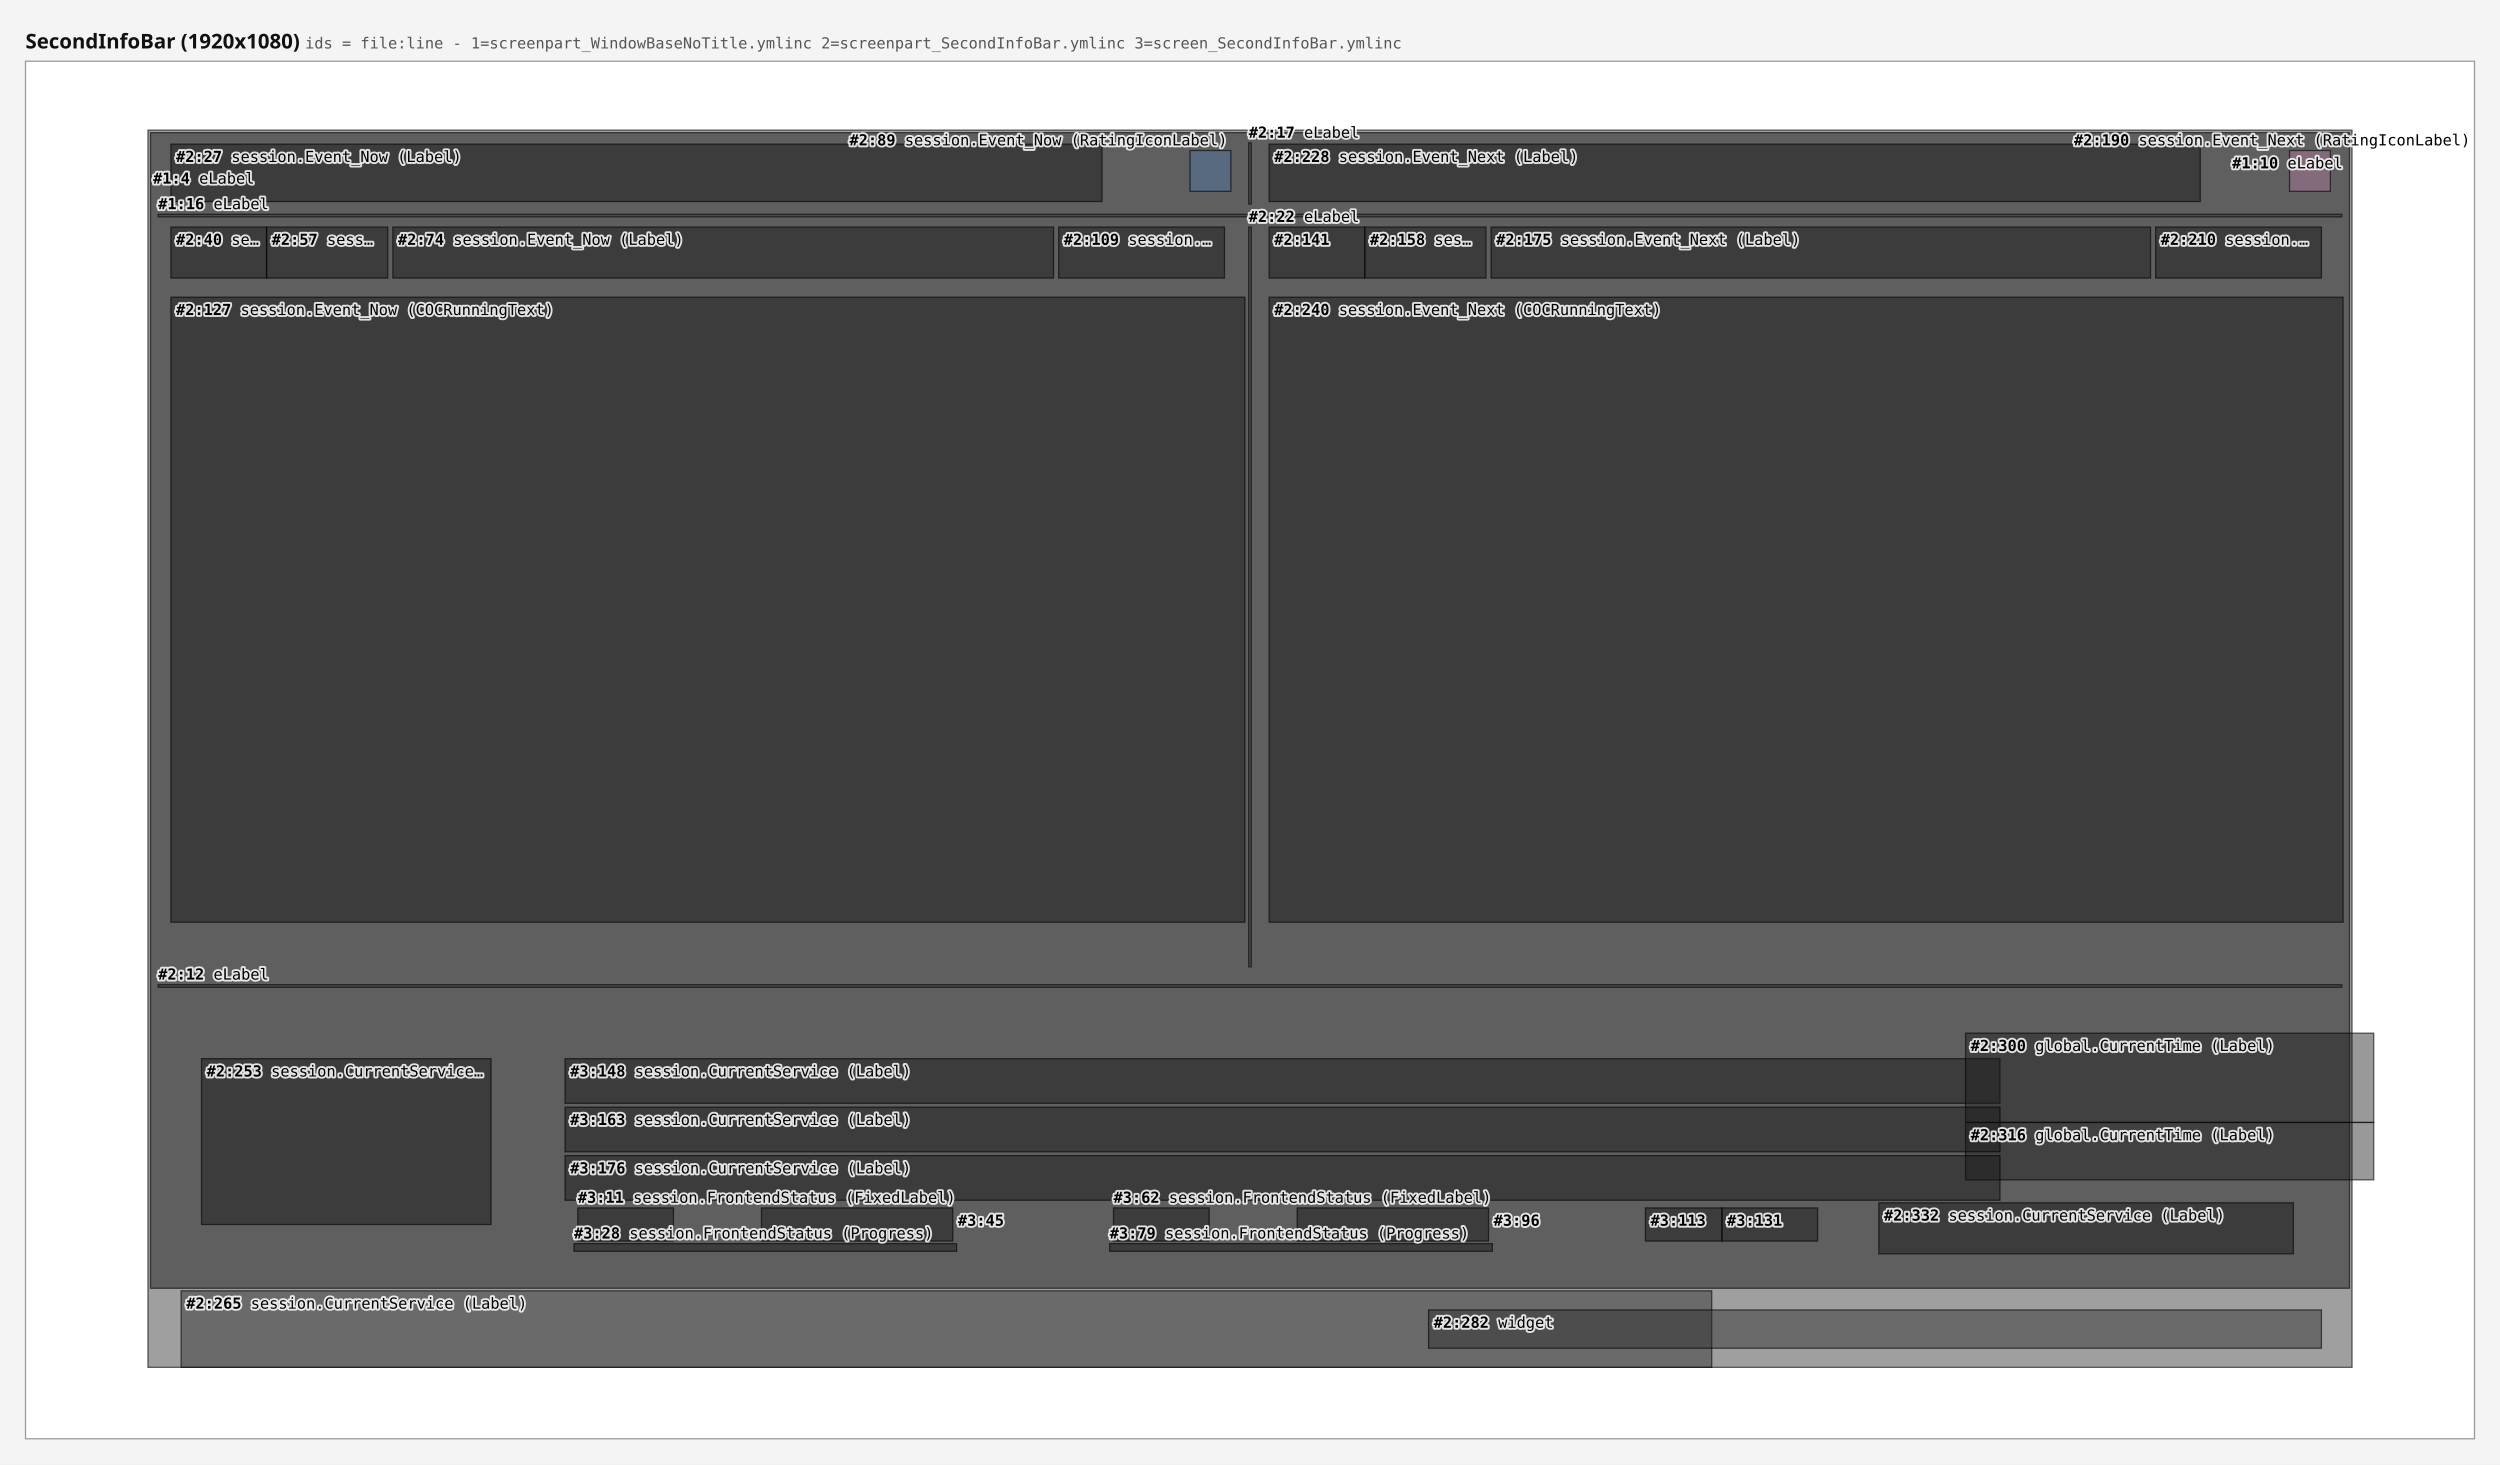
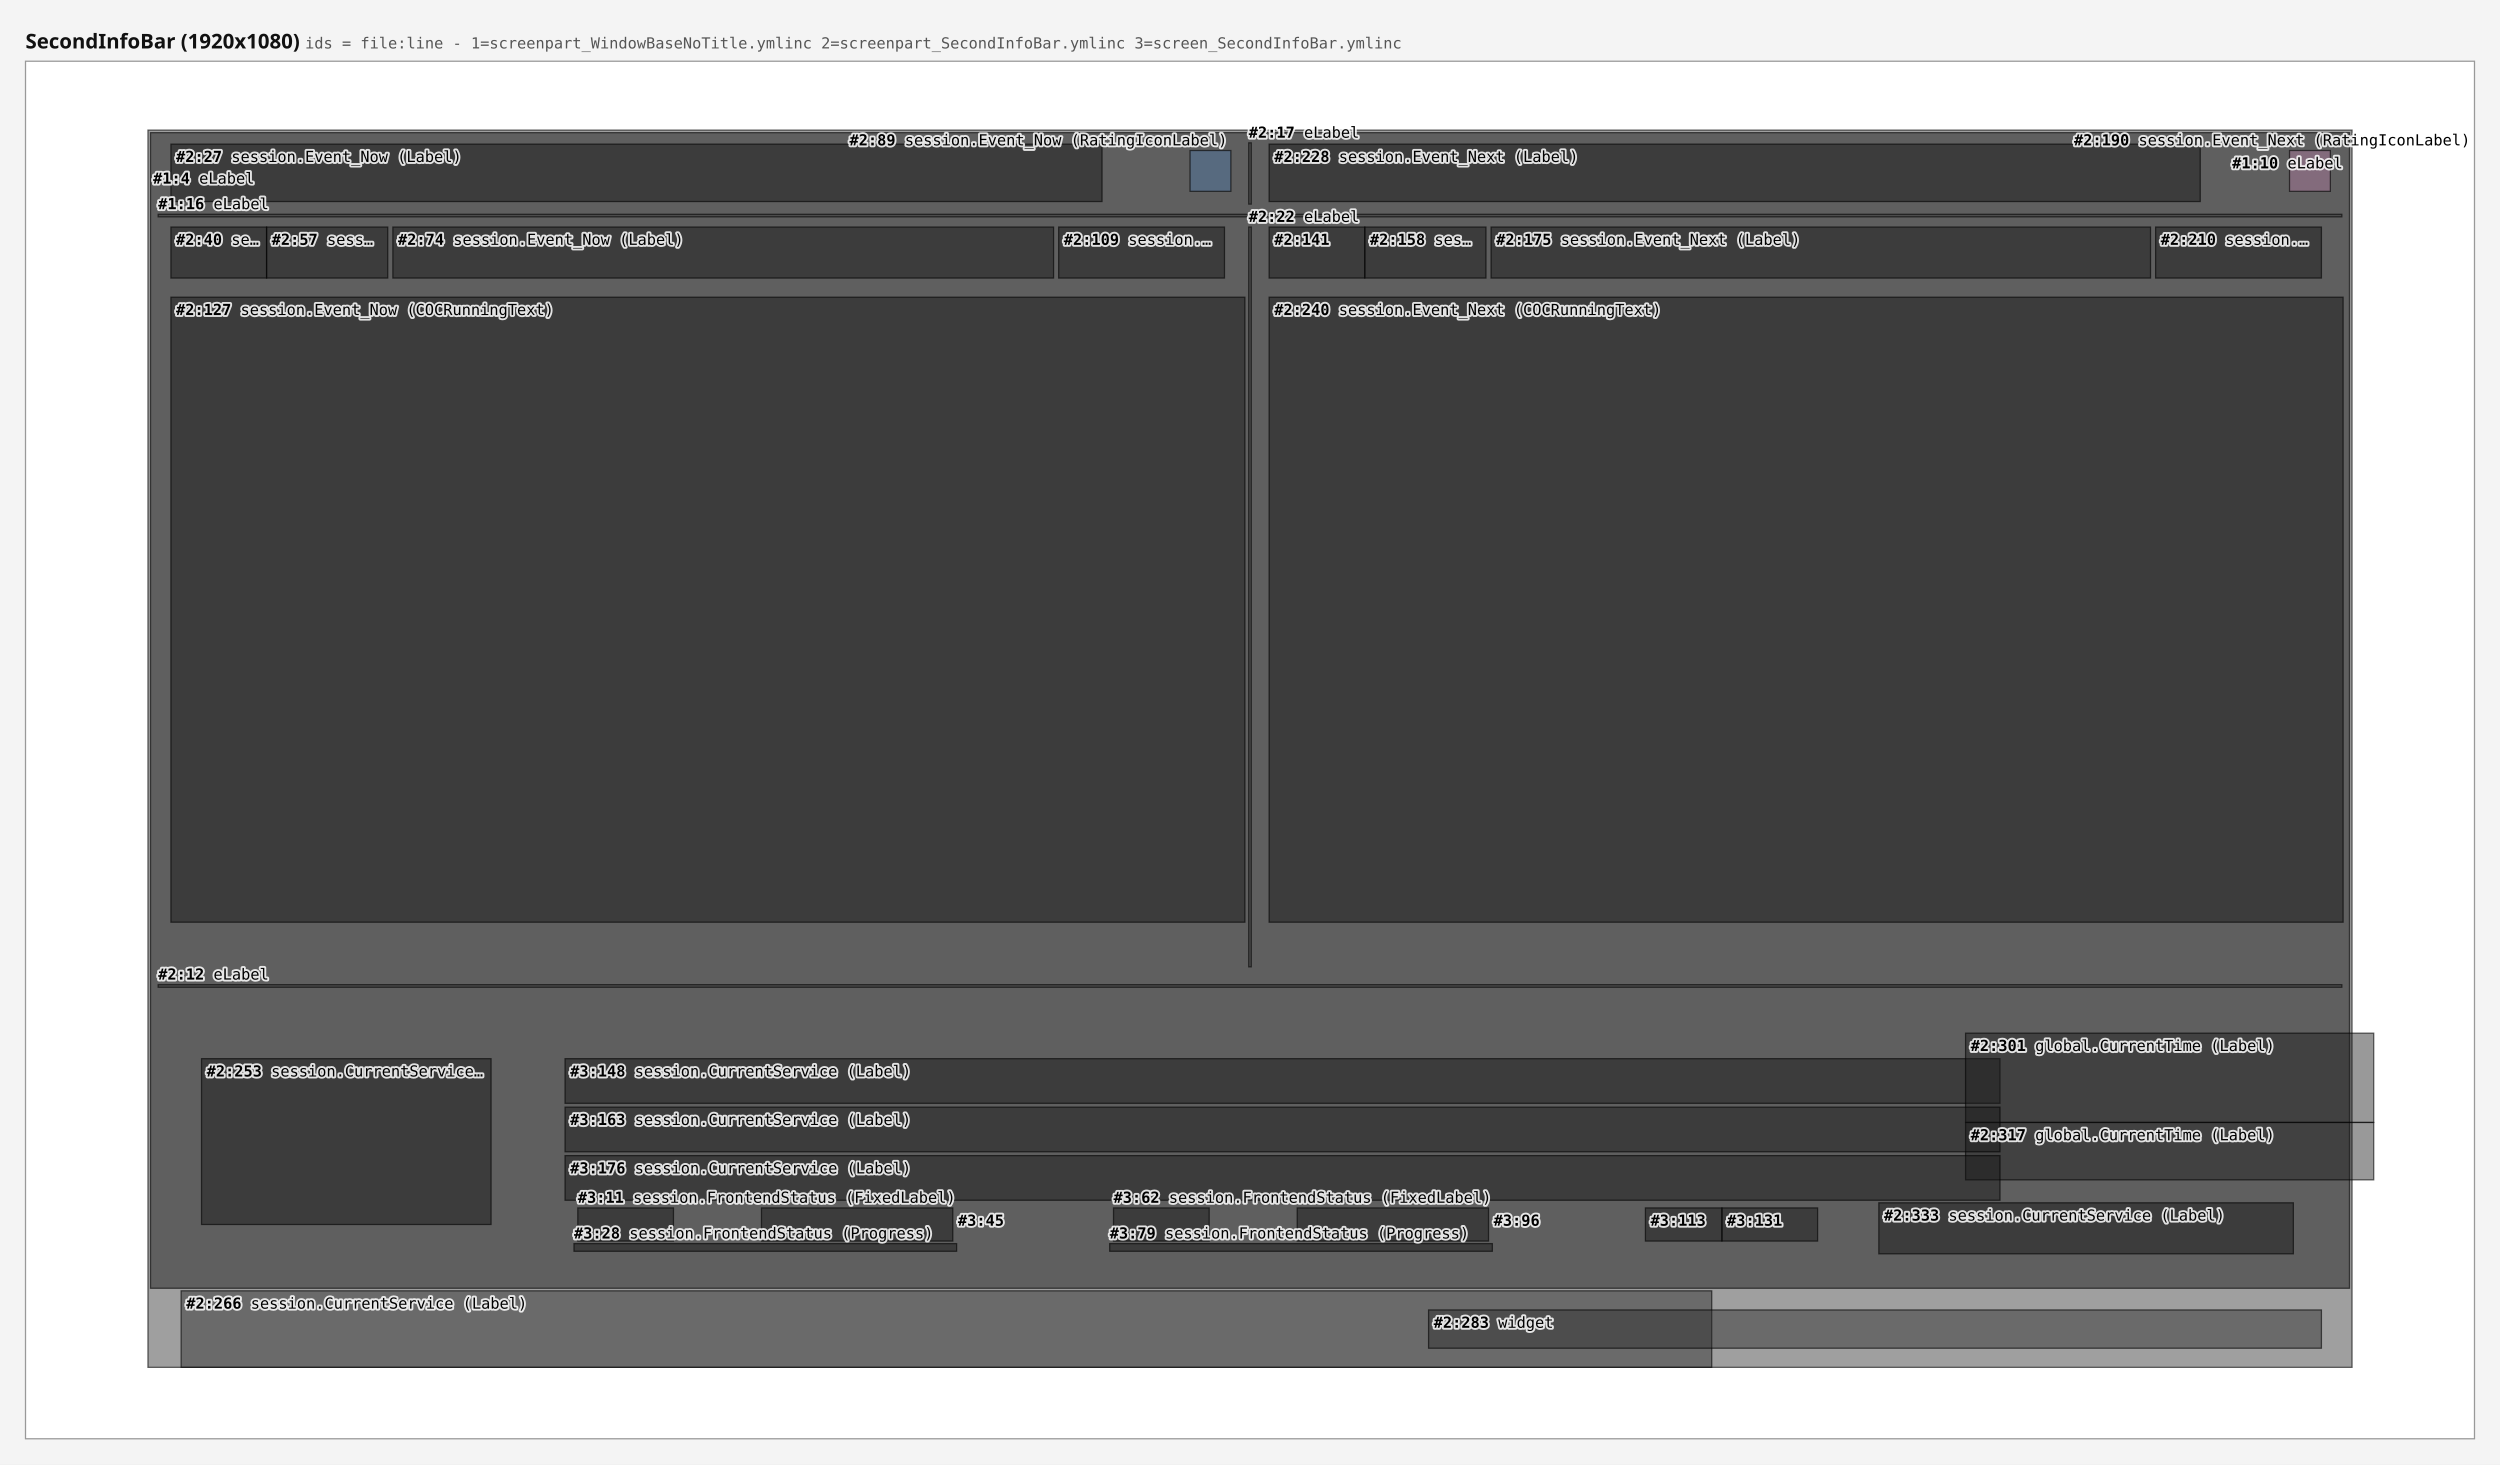
<svg xmlns="http://www.w3.org/2000/svg" width="1960" height="1148" viewBox="0 0 1960 1148">
  <rect x="0" y="0" width="1960" height="1148" fill="#f4f4f4" />
  <text x="20" y="38" font-family="sans-serif" font-size="16" font-weight="bold" fill="#111111">SecondInfoBar (1920x1080) <tspan font-family="monospace" font-size="12" font-weight="normal" fill="#555555">ids = file:line - 1=screenpart_WindowBaseNoTitle.ymlinc  2=screenpart_SecondInfoBar.ymlinc  3=screen_SecondInfoBar.ymlinc</tspan>
  </text>
  <g data-screen="0" transform="translate(20,48)">
    <rect x="0" y="0" width="1920" height="1080" fill="#ffffff" stroke="#999999" stroke-width="1" />
    <rect data-ref="0:0" data-src="screenpart_WindowBaseNoTitle.ymlinc:4" x="96" y="54" width="1728" height="970" fill="#2c2c2c" fill-opacity="0.45" stroke="#000000" stroke-opacity="0.6" stroke-width="1" />
    <rect data-ref="0:1" data-src="screenpart_WindowBaseNoTitle.ymlinc:10" x="98" y="56" width="1724" height="906" fill="#121212" fill-opacity="0.45" stroke="#000000" stroke-opacity="0.6" stroke-width="1" />
    <rect data-ref="0:2" data-src="screenpart_WindowBaseNoTitle.ymlinc:16" x="104" y="120" width="1712" height="2" fill="#363636" fill-opacity="0.45" stroke="#000000" stroke-opacity="0.6" stroke-width="1" />
    <rect data-ref="0:3" data-src="screenpart_SecondInfoBar.ymlinc:12" x="104" y="724" width="1712" height="2" fill="#363636" fill-opacity="0.45" stroke="#000000" stroke-opacity="0.6" stroke-width="1" />
    <rect data-ref="0:4" data-src="screenpart_SecondInfoBar.ymlinc:17" x="959" y="64" width="2" height="48" fill="#363636" fill-opacity="0.45" stroke="#000000" stroke-opacity="0.6" stroke-width="1" />
    <rect data-ref="0:5" data-src="screenpart_SecondInfoBar.ymlinc:22" x="959" y="130" width="2" height="580" fill="#363636" fill-opacity="0.45" stroke="#000000" stroke-opacity="0.6" stroke-width="1" />
    <rect data-ref="0:6" data-src="screenpart_SecondInfoBar.ymlinc:27" x="114" y="65" width="730" height="45" fill="#121212" fill-opacity="0.45" stroke="#000000" stroke-opacity="0.6" stroke-width="1" />
    <rect data-ref="0:7" data-src="screenpart_SecondInfoBar.ymlinc:40" x="114" y="130" width="75" height="40" fill="#121212" fill-opacity="0.45" stroke="#000000" stroke-opacity="0.6" stroke-width="1" />
    <rect data-ref="0:8" data-src="screenpart_SecondInfoBar.ymlinc:57" x="189" y="130" width="95" height="40" fill="#121212" fill-opacity="0.45" stroke="#000000" stroke-opacity="0.6" stroke-width="1" />
    <rect data-ref="0:11" data-src="screenpart_SecondInfoBar.ymlinc:109" x="810" y="130" width="130" height="40" fill="#121212" fill-opacity="0.45" stroke="#000000" stroke-opacity="0.6" stroke-width="1" />
    <rect data-ref="0:12" data-src="screenpart_SecondInfoBar.ymlinc:127" x="114" y="185" width="842" height="490" fill="#121212" fill-opacity="0.45" stroke="#000000" stroke-opacity="0.6" stroke-width="1" />
    <rect data-ref="0:13" data-src="screenpart_SecondInfoBar.ymlinc:141" x="975" y="130" width="75" height="40" fill="#121212" fill-opacity="0.45" stroke="#000000" stroke-opacity="0.6" stroke-width="1" />
    <rect data-ref="0:14" data-src="screenpart_SecondInfoBar.ymlinc:158" x="1050" y="130" width="95" height="40" fill="#121212" fill-opacity="0.45" stroke="#000000" stroke-opacity="0.6" stroke-width="1" />
    <rect data-ref="0:17" data-src="screenpart_SecondInfoBar.ymlinc:210" x="1670" y="130" width="130" height="40" fill="#121212" fill-opacity="0.45" stroke="#000000" stroke-opacity="0.6" stroke-width="1" />
    <rect data-ref="0:18" data-src="screenpart_SecondInfoBar.ymlinc:228" x="975" y="65" width="730" height="45" fill="#121212" fill-opacity="0.45" stroke="#000000" stroke-opacity="0.6" stroke-width="1" />
    <rect data-ref="0:19" data-src="screenpart_SecondInfoBar.ymlinc:240" x="975" y="185" width="842" height="490" fill="#121212" fill-opacity="0.45" stroke="#000000" stroke-opacity="0.6" stroke-width="1" />
    <rect data-ref="0:9" data-src="screenpart_SecondInfoBar.ymlinc:74" x="288" y="130" width="518" height="40" fill="#121212" fill-opacity="0.45" stroke="#000000" stroke-opacity="0.6" stroke-width="1" />
    <rect data-ref="0:10" data-src="screenpart_SecondInfoBar.ymlinc:89" x="913" y="70" width="32" height="32" fill="#4e79a7" fill-opacity="0.45" stroke="#000000" stroke-opacity="0.6" stroke-width="1" />
    <rect data-ref="0:15" data-src="screenpart_SecondInfoBar.ymlinc:175" x="1149" y="130" width="517" height="40" fill="#121212" fill-opacity="0.45" stroke="#000000" stroke-opacity="0.6" stroke-width="1" />
    <rect data-ref="0:16" data-src="screenpart_SecondInfoBar.ymlinc:190" x="1775" y="70" width="32" height="32" fill="#b07aa1" fill-opacity="0.45" stroke="#000000" stroke-opacity="0.6" stroke-width="1" />
    <rect data-ref="0:20" data-src="screenpart_SecondInfoBar.ymlinc:253" x="138" y="782" width="227" height="130" fill="#121212" fill-opacity="0.45" stroke="#000000" stroke-opacity="0.6" stroke-width="1" />
-     <rect data-ref="0:25" data-src="screenpart_SecondInfoBar.ymlinc:332" x="1453" y="895" width="325" height="40" fill="#121212" fill-opacity="0.45" stroke="#000000" stroke-opacity="0.6" stroke-width="1" />
+     <rect data-ref="0:25" data-src="screenpart_SecondInfoBar.ymlinc:333" x="1453" y="895" width="325" height="40" fill="#121212" fill-opacity="0.45" stroke="#000000" stroke-opacity="0.6" stroke-width="1" />
    <rect data-ref="0:27" data-src="screen_SecondInfoBar.ymlinc:28" x="430" y="927" width="300" height="6" fill="#121212" fill-opacity="0.45" stroke="#000000" stroke-opacity="0.6" stroke-width="1" />
    <rect data-ref="0:30" data-src="screen_SecondInfoBar.ymlinc:79" x="850" y="927" width="300" height="6" fill="#121212" fill-opacity="0.45" stroke="#000000" stroke-opacity="0.6" stroke-width="1" />
    <rect data-ref="0:32" data-src="screen_SecondInfoBar.ymlinc:113" x="1270" y="899" width="60" height="26" fill="#121212" fill-opacity="0.45" stroke="#000000" stroke-opacity="0.6" stroke-width="1" />
    <rect data-ref="0:33" data-src="screen_SecondInfoBar.ymlinc:131" x="1330" y="899" width="75" height="26" fill="#121212" fill-opacity="0.45" stroke="#000000" stroke-opacity="0.6" stroke-width="1" />
    <rect data-ref="0:34" data-src="screen_SecondInfoBar.ymlinc:148" x="423" y="782" width="1125" height="35" fill="#121212" fill-opacity="0.45" stroke="#000000" stroke-opacity="0.6" stroke-width="1" />
    <rect data-ref="0:26" data-src="screen_SecondInfoBar.ymlinc:11" x="433" y="899" width="75" height="26" fill="#121212" fill-opacity="0.45" stroke="#000000" stroke-opacity="0.6" stroke-width="1" />
    <rect data-ref="0:28" data-src="screen_SecondInfoBar.ymlinc:45" x="577" y="899" width="150" height="26" fill="#121212" fill-opacity="0.45" stroke="#000000" stroke-opacity="0.6" stroke-width="1" />
    <rect data-ref="0:29" data-src="screen_SecondInfoBar.ymlinc:62" x="853" y="899" width="75" height="26" fill="#121212" fill-opacity="0.45" stroke="#000000" stroke-opacity="0.6" stroke-width="1" />
    <rect data-ref="0:31" data-src="screen_SecondInfoBar.ymlinc:96" x="997" y="899" width="150" height="26" fill="#121212" fill-opacity="0.45" stroke="#000000" stroke-opacity="0.6" stroke-width="1" />
-     <rect data-ref="0:23" data-src="screenpart_SecondInfoBar.ymlinc:300" x="1521" y="762" width="320" height="70" fill="#1d1d1d" fill-opacity="0.45" stroke="#000000" stroke-opacity="0.6" stroke-width="1" />
-     <rect data-ref="0:24" data-src="screenpart_SecondInfoBar.ymlinc:316" x="1521" y="832" width="320" height="45" fill="#1d1d1d" fill-opacity="0.45" stroke="#000000" stroke-opacity="0.6" stroke-width="1" />
+     <rect data-ref="0:23" data-src="screenpart_SecondInfoBar.ymlinc:301" x="1521" y="762" width="320" height="70" fill="#1d1d1d" fill-opacity="0.45" stroke="#000000" stroke-opacity="0.6" stroke-width="1" />
+     <rect data-ref="0:24" data-src="screenpart_SecondInfoBar.ymlinc:317" x="1521" y="832" width="320" height="45" fill="#1d1d1d" fill-opacity="0.45" stroke="#000000" stroke-opacity="0.6" stroke-width="1" />
    <rect data-ref="0:35" data-src="screen_SecondInfoBar.ymlinc:163" x="423" y="820" width="1125" height="35" fill="#121212" fill-opacity="0.45" stroke="#000000" stroke-opacity="0.6" stroke-width="1" />
    <rect data-ref="0:36" data-src="screen_SecondInfoBar.ymlinc:176" x="423" y="858" width="1125" height="35" fill="#121212" fill-opacity="0.45" stroke="#000000" stroke-opacity="0.6" stroke-width="1" />
-     <rect data-ref="0:21" data-src="screenpart_SecondInfoBar.ymlinc:265" x="122" y="964" width="1200" height="60" fill="#2c2c2c" fill-opacity="0.45" stroke="#000000" stroke-opacity="0.6" stroke-width="1" />
-     <rect data-ref="0:22" data-src="screenpart_SecondInfoBar.ymlinc:282" x="1100" y="979" width="700" height="30" fill="#2c2c2c" fill-opacity="0.45" stroke="#000000" stroke-opacity="0.6" stroke-width="1" />
+     <rect data-ref="0:21" data-src="screenpart_SecondInfoBar.ymlinc:266" x="122" y="964" width="1200" height="60" fill="#2c2c2c" fill-opacity="0.45" stroke="#000000" stroke-opacity="0.6" stroke-width="1" />
+     <rect data-ref="0:22" data-src="screenpart_SecondInfoBar.ymlinc:283" x="1100" y="979" width="700" height="30" fill="#2c2c2c" fill-opacity="0.45" stroke="#000000" stroke-opacity="0.6" stroke-width="1" />
    <g pointer-events="none" font-family="monospace" font-size="12" fill="#000000" stroke="#ffffff" stroke-width="3" stroke-opacity="0.85" stroke-linejoin="round" paint-order="stroke">
      <text x="100" y="96">
        <tspan font-weight="bold">#1:4</tspan> eLabel</text>
      <text x="1730" y="84">
        <tspan font-weight="bold">#1:10</tspan> eLabel</text>
      <text x="104" y="116">
        <tspan font-weight="bold">#1:16</tspan> eLabel</text>
      <text x="104" y="720">
        <tspan font-weight="bold">#2:12</tspan> eLabel</text>
      <text x="959" y="60">
        <tspan font-weight="bold">#2:17</tspan> eLabel</text>
      <text x="959" y="126">
        <tspan font-weight="bold">#2:22</tspan> eLabel</text>
      <text x="118" y="79">
        <tspan font-weight="bold">#2:27</tspan> session.Event_Now (Label)</text>
      <text x="118" y="144">
        <tspan font-weight="bold">#2:40</tspan> se…</text>
      <text x="193" y="144">
        <tspan font-weight="bold">#2:57</tspan> sess…</text>
      <text x="814" y="144">
        <tspan font-weight="bold">#2:109</tspan> session.…</text>
      <text x="118" y="199">
        <tspan font-weight="bold">#2:127</tspan> session.Event_Now (COCRunningText)</text>
      <text x="979" y="144">
        <tspan font-weight="bold">#2:141</tspan>
      </text>
      <text x="1054" y="144">
        <tspan font-weight="bold">#2:158</tspan> ses…</text>
      <text x="1674" y="144">
        <tspan font-weight="bold">#2:210</tspan> session.…</text>
      <text x="979" y="79">
        <tspan font-weight="bold">#2:228</tspan> session.Event_Next (Label)</text>
      <text x="979" y="199">
        <tspan font-weight="bold">#2:240</tspan> session.Event_Next (COCRunningText)</text>
      <text x="292" y="144">
        <tspan font-weight="bold">#2:74</tspan> session.Event_Now (Label)</text>
      <text x="646" y="66">
        <tspan font-weight="bold">#2:89</tspan> session.Event_Now (RatingIconLabel)</text>
      <text x="1153" y="144">
        <tspan font-weight="bold">#2:175</tspan> session.Event_Next (Label)</text>
      <text x="1606" y="66">
        <tspan font-weight="bold">#2:190</tspan> session.Event_Next (RatingIconLabel)</text>
      <text x="142" y="796">
        <tspan font-weight="bold">#2:253</tspan> session.CurrentService…</text>
      <text x="1457" y="909">
-         <tspan font-weight="bold">#2:332</tspan> session.CurrentService (Label)</text>
+         <tspan font-weight="bold">#2:333</tspan> session.CurrentService (Label)</text>
      <text x="430" y="923">
        <tspan font-weight="bold">#3:28</tspan> session.FrontendStatus (Progress)</text>
      <text x="850" y="923">
        <tspan font-weight="bold">#3:79</tspan> session.FrontendStatus (Progress)</text>
      <text x="1274" y="913">
        <tspan font-weight="bold">#3:113</tspan>
      </text>
      <text x="1334" y="913">
        <tspan font-weight="bold">#3:131</tspan>
      </text>
      <text x="427" y="796">
        <tspan font-weight="bold">#3:148</tspan> session.CurrentService (Label)</text>
      <text x="433" y="895">
        <tspan font-weight="bold">#3:11</tspan> session.FrontendStatus (FixedLabel)</text>
      <text x="731" y="913">
        <tspan font-weight="bold">#3:45</tspan>
      </text>
      <text x="853" y="895">
        <tspan font-weight="bold">#3:62</tspan> session.FrontendStatus (FixedLabel)</text>
      <text x="1151" y="913">
        <tspan font-weight="bold">#3:96</tspan>
      </text>
      <text x="1525" y="776">
-         <tspan font-weight="bold">#2:300</tspan> global.CurrentTime (Label)</text>
+         <tspan font-weight="bold">#2:301</tspan> global.CurrentTime (Label)</text>
      <text x="1525" y="846">
-         <tspan font-weight="bold">#2:316</tspan> global.CurrentTime (Label)</text>
+         <tspan font-weight="bold">#2:317</tspan> global.CurrentTime (Label)</text>
      <text x="427" y="834">
        <tspan font-weight="bold">#3:163</tspan> session.CurrentService (Label)</text>
      <text x="427" y="872">
        <tspan font-weight="bold">#3:176</tspan> session.CurrentService (Label)</text>
      <text x="126" y="978">
-         <tspan font-weight="bold">#2:265</tspan> session.CurrentService (Label)</text>
+         <tspan font-weight="bold">#2:266</tspan> session.CurrentService (Label)</text>
      <text x="1104" y="993">
-         <tspan font-weight="bold">#2:282</tspan> widget</text>
+         <tspan font-weight="bold">#2:283</tspan> widget</text>
    </g>
  </g>
</svg>
